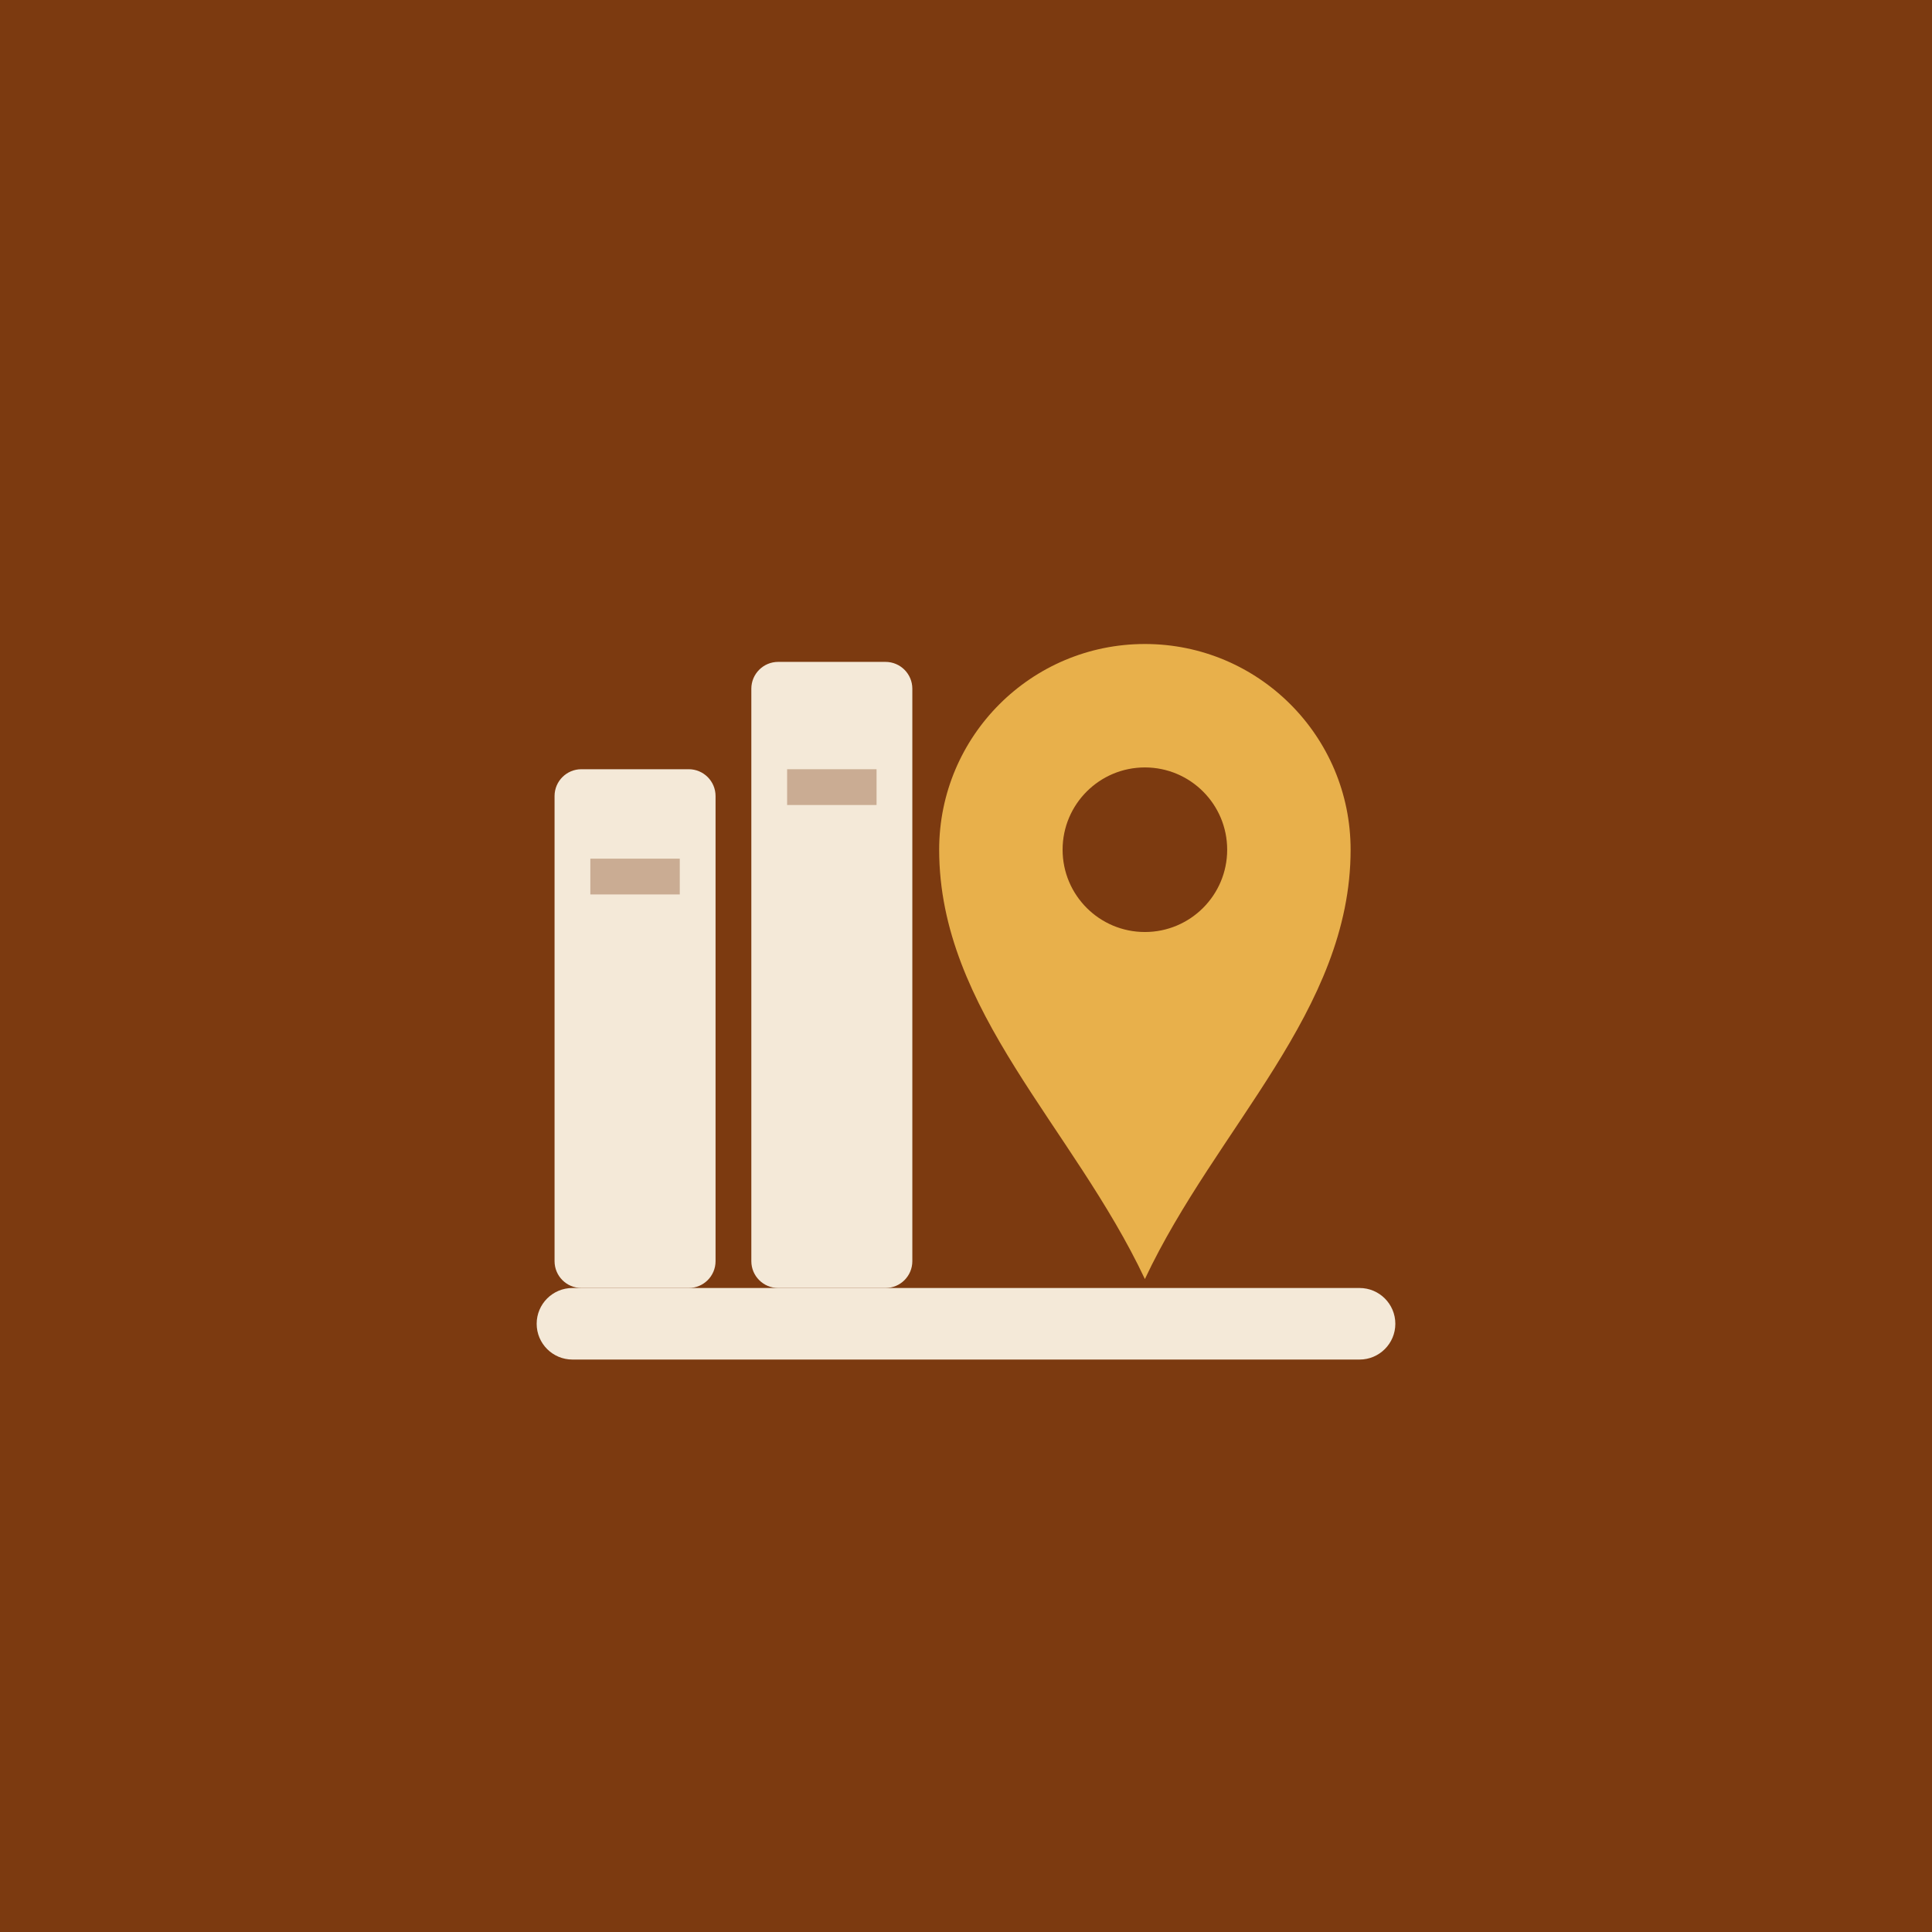
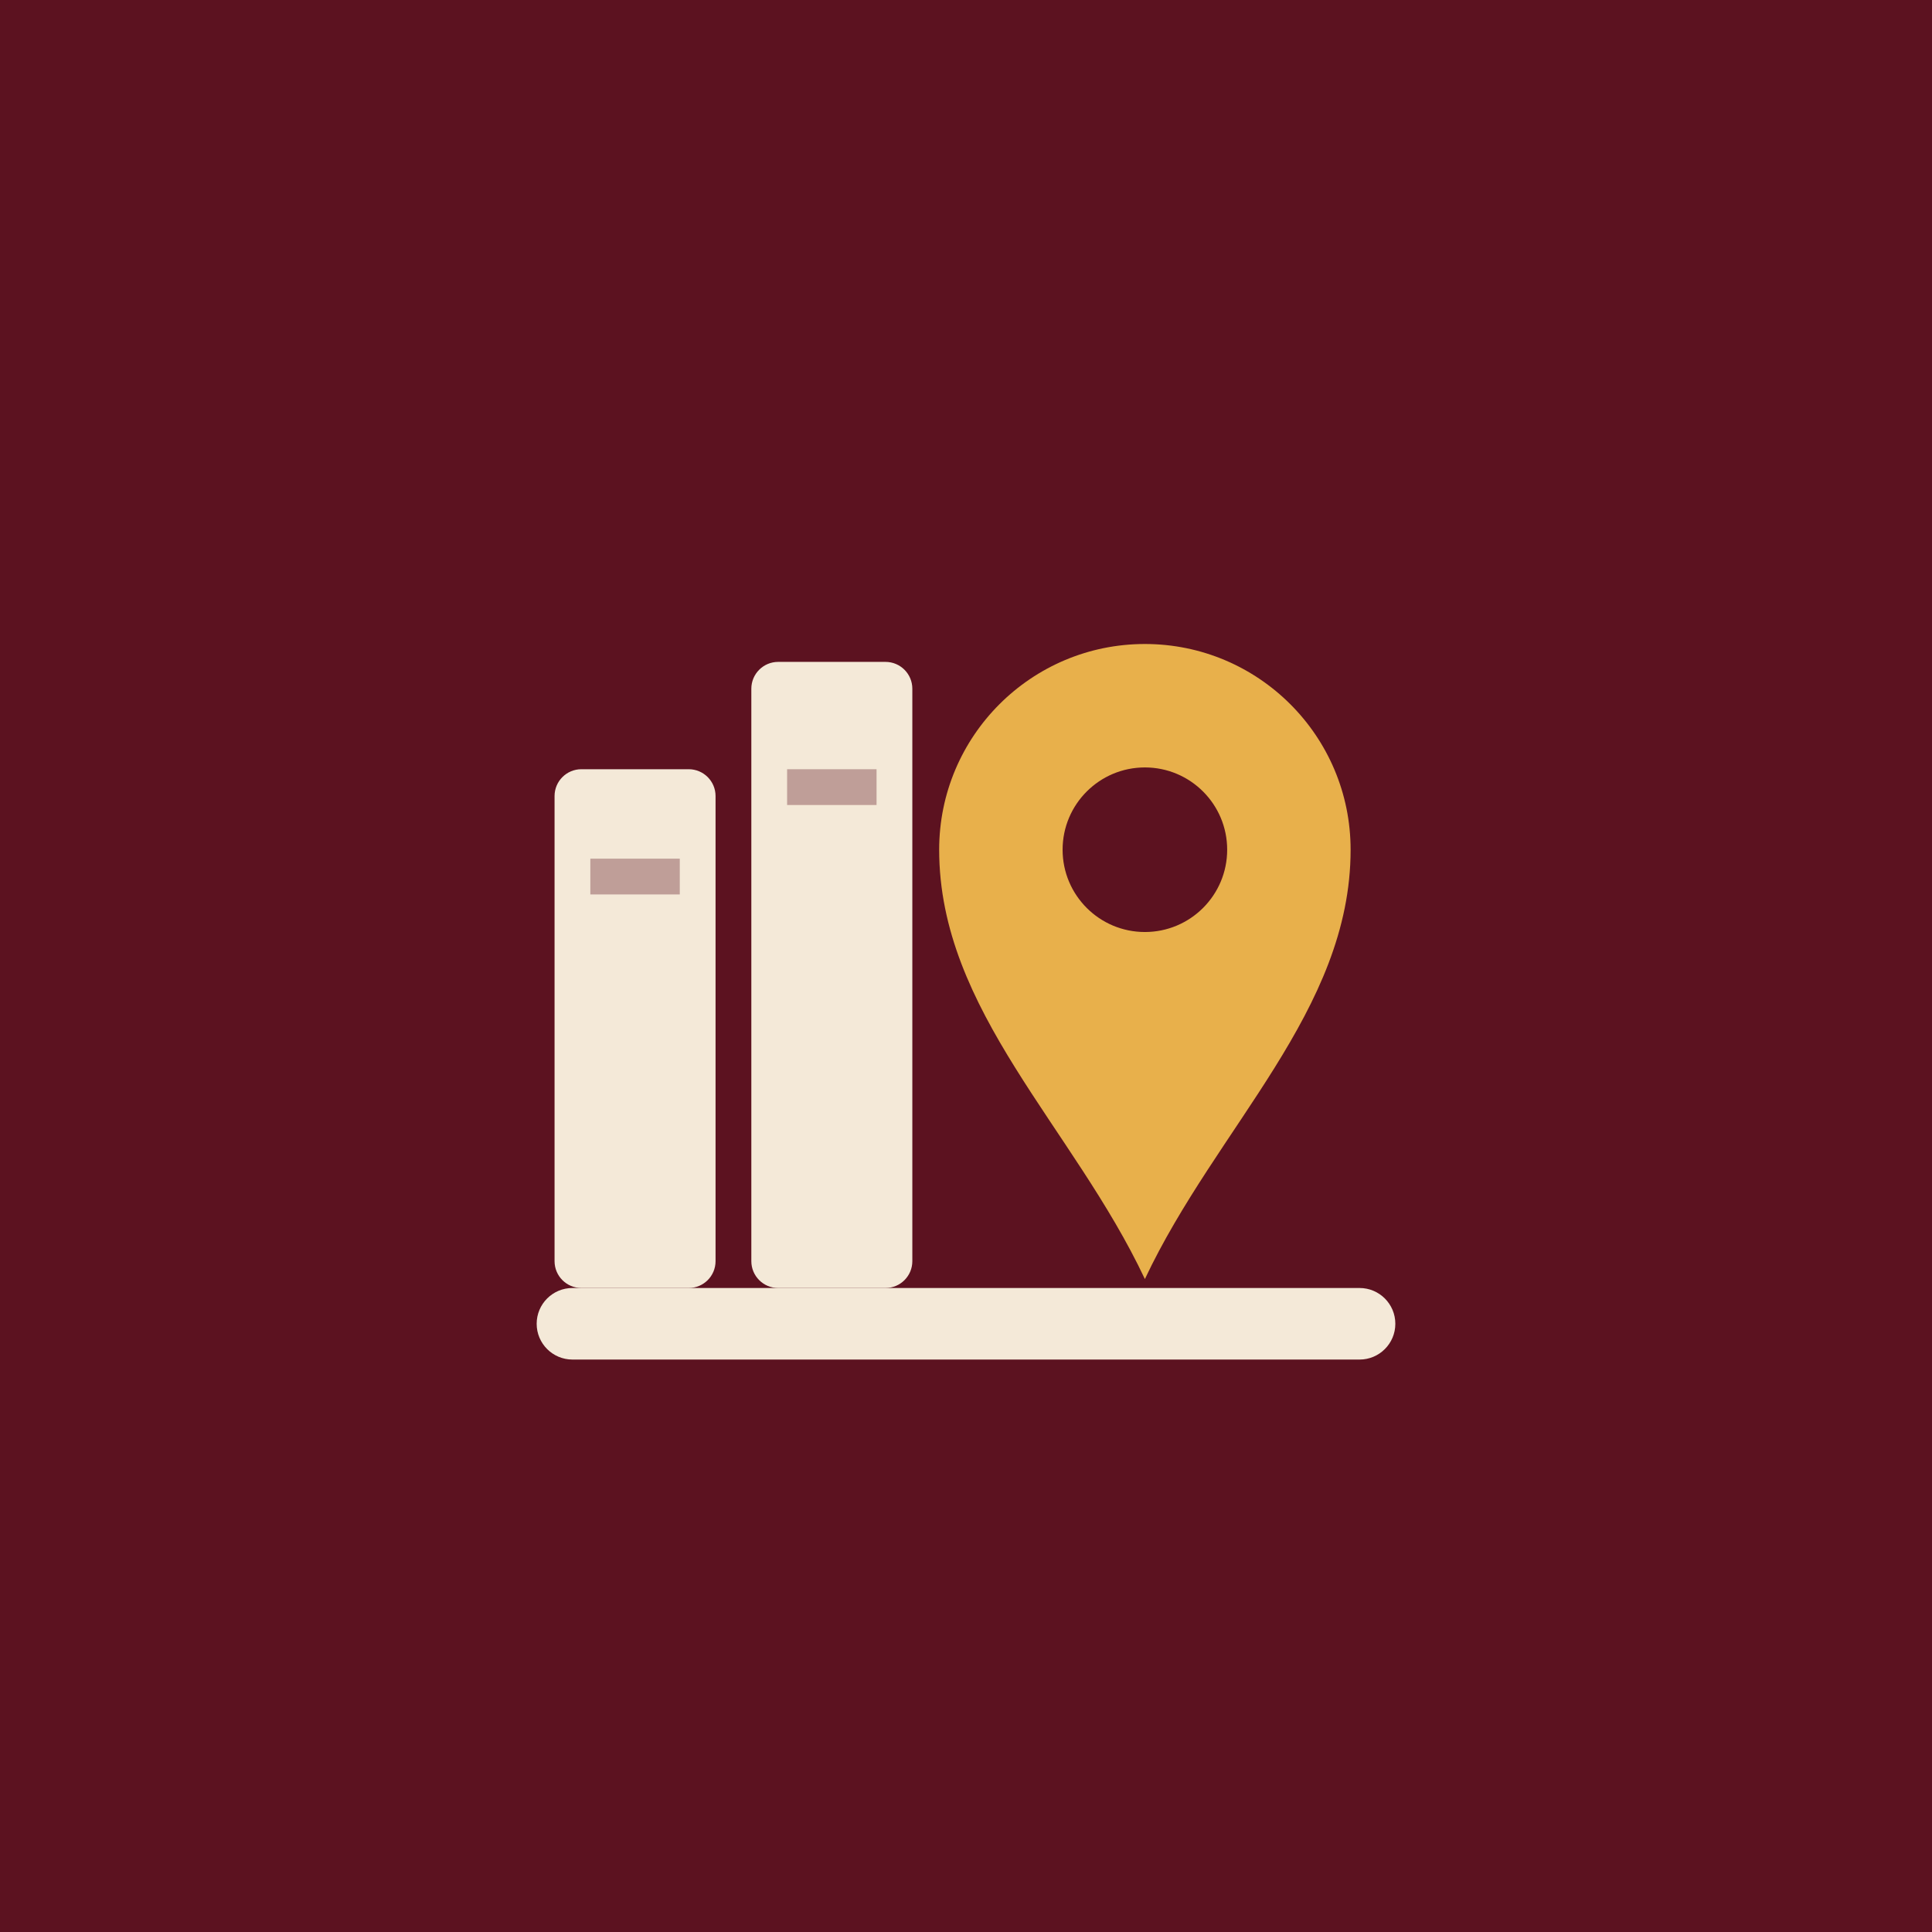
<svg xmlns="http://www.w3.org/2000/svg" viewBox="0 0 108 108" width="512" height="512">
-   <rect width="108" height="108" fill="#7C3A10" />
+   <rect width="108" height="108" fill="#5C1220" />
  <rect x="31" y="43" width="9" height="29" rx="1.5" fill="#F4E9D8" />
  <rect x="42" y="37" width="9" height="35" rx="1.5" fill="#F4E9D8" />
-   <rect x="33" y="48" width="5" height="2" fill="#7C3A10" opacity="0.35" />
-   <rect x="44" y="43" width="5" height="2" fill="#7C3A10" opacity="0.35" />
+   <rect x="33" y="48" width="5" height="2" fill="#5C1220" opacity="0.35" />
+   <rect x="44" y="43" width="5" height="2" fill="#5C1220" opacity="0.35" />
  <path d="M64,71.5 C60,63 52.5,56.5 52.5,47.5 A11.5,11.5 0 0 1 75.5,47.5 C75.5,56.5 68,63 64,71.5 Z" fill="#E8B04B" />
-   <circle cx="64" cy="47.5" r="4.6" fill="#7C3A10" />
+   <circle cx="64" cy="47.5" r="4.6" fill="#5C1220" />
  <rect x="30" y="72" width="48" height="4" rx="2" fill="#F4E9D8" />
</svg>
